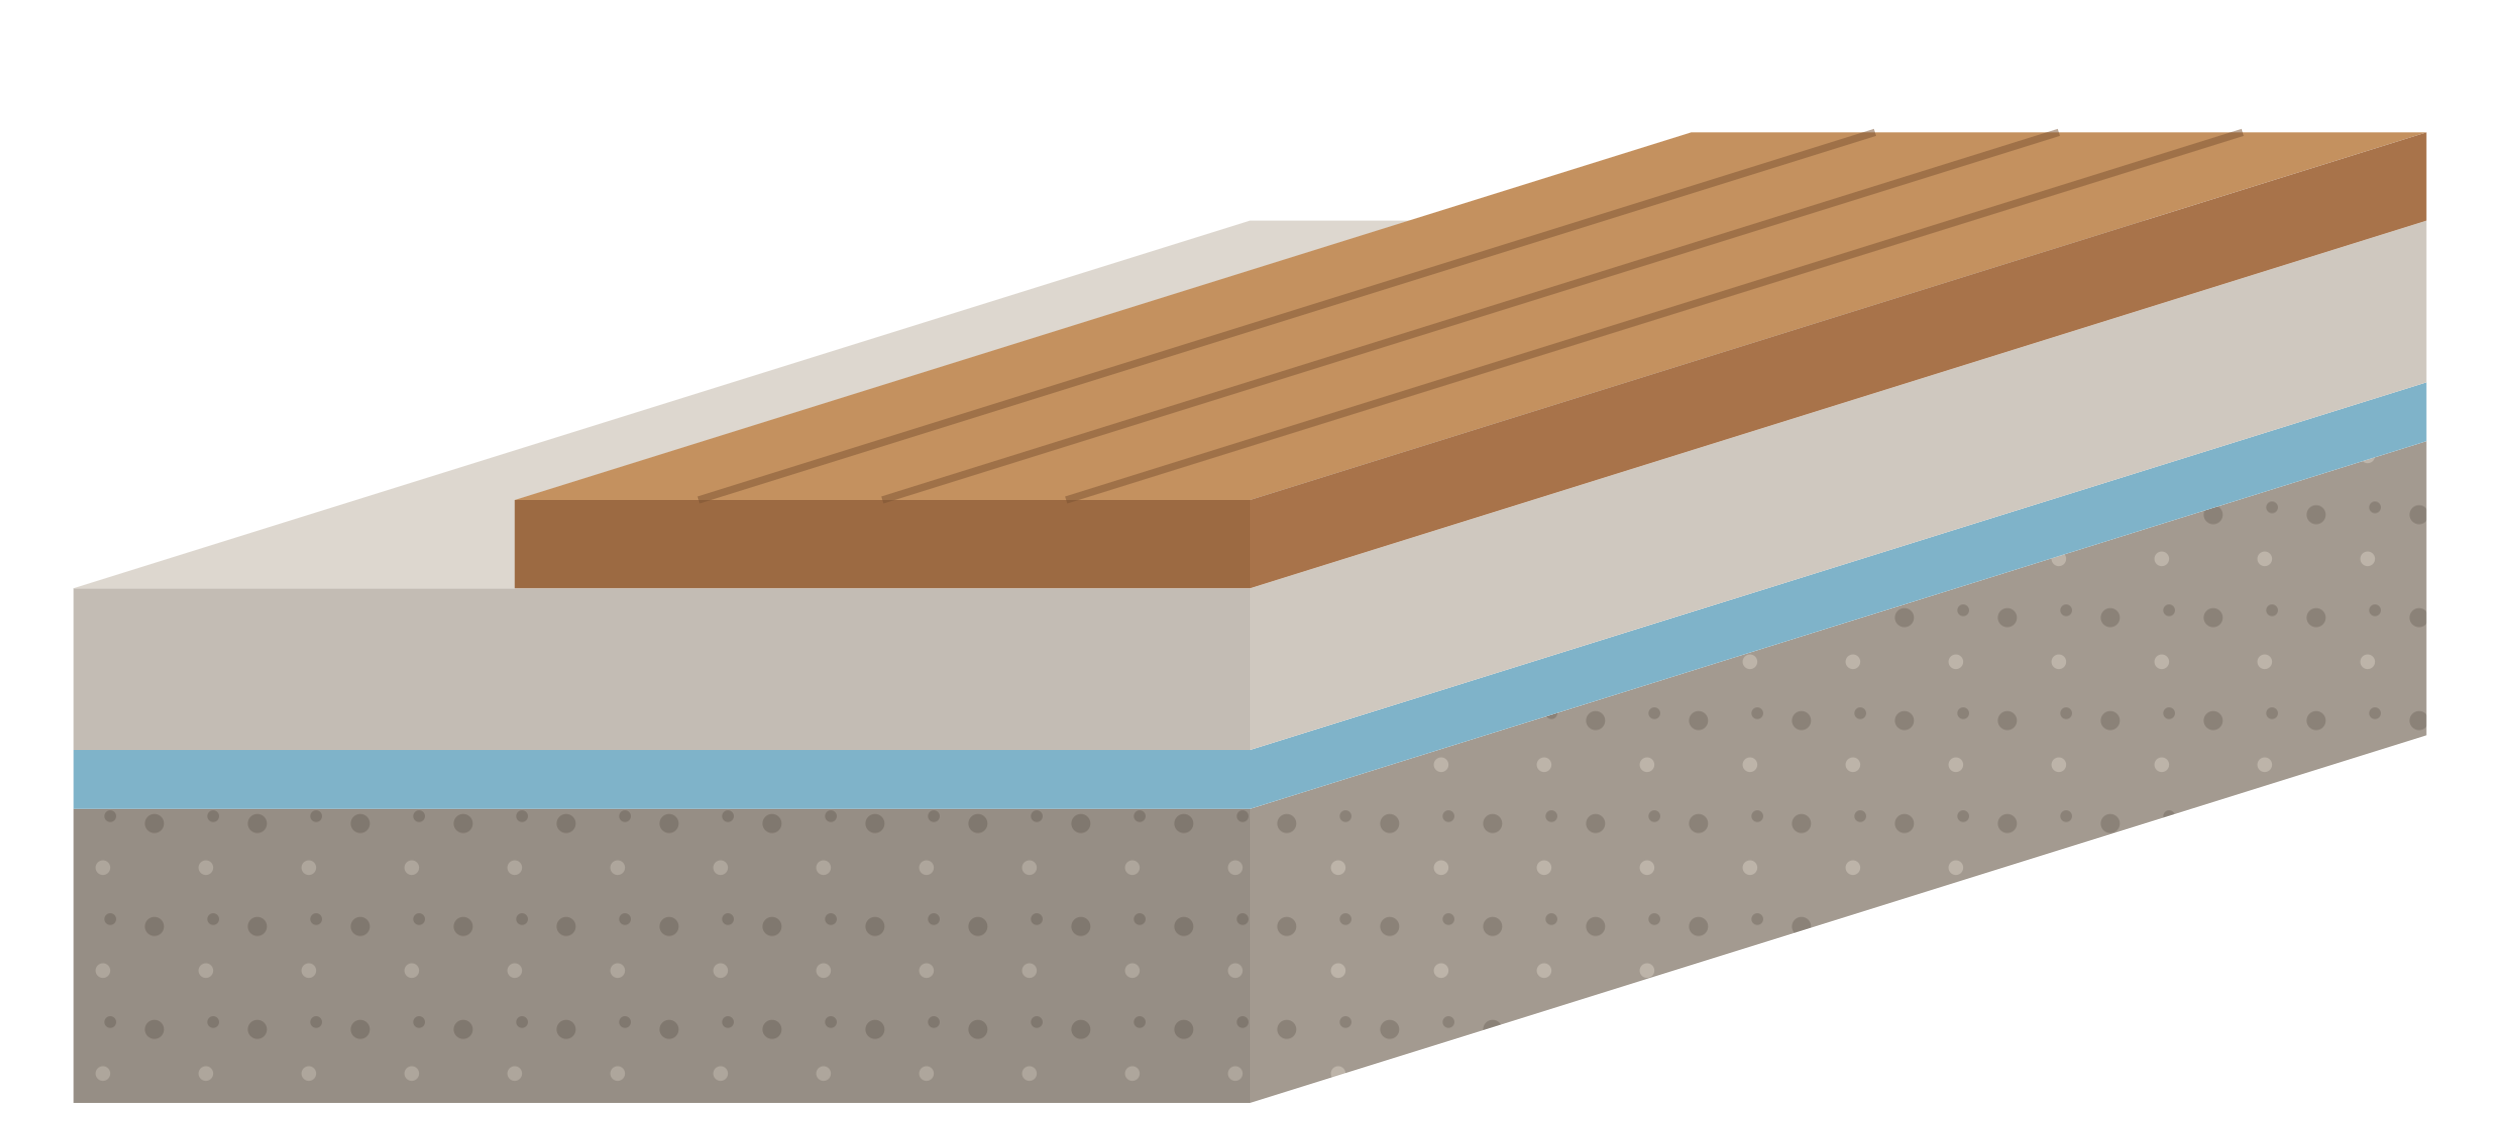
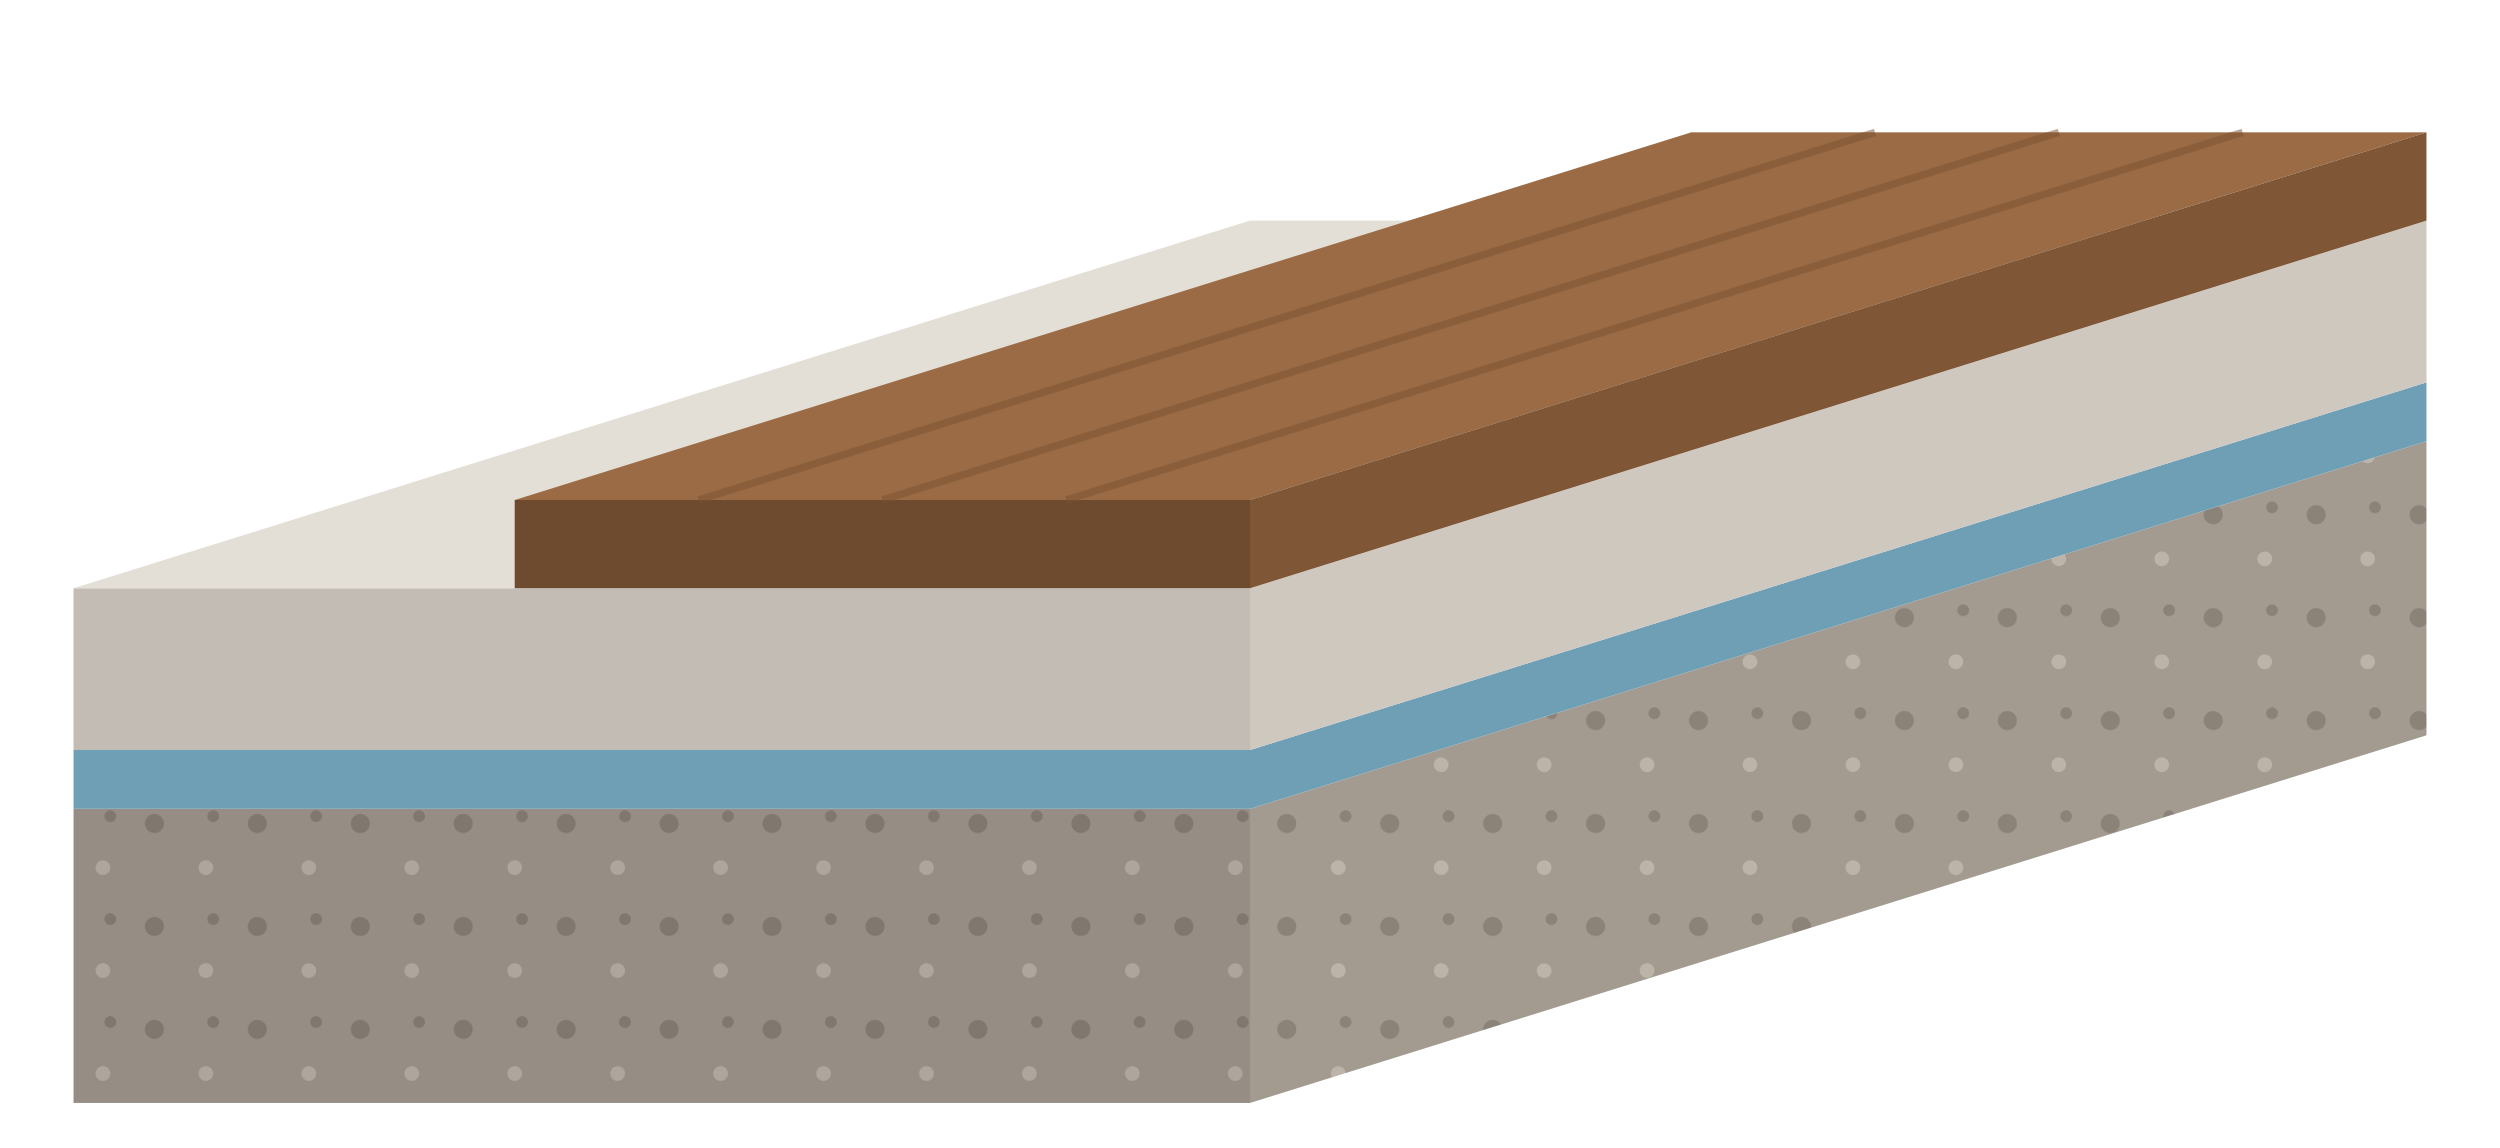
<svg xmlns="http://www.w3.org/2000/svg" viewBox="10 60 340 156" role="img" aria-labelledby="t">
  <defs>
    <pattern id="conc" width="14" height="14" patternUnits="userSpaceOnUse">
      <rect width="14" height="14" fill="#a39a90" />
      <circle cx="3" cy="4" r="1.3" fill="#8b8278" />
      <circle cx="10" cy="10" r="1" fill="#bdb4a9" />
      <circle cx="11" cy="3" r=".8" fill="#8b8278" />
    </pattern>
  </defs>
  <path d="M20 170 L180 170 L340 120 L340 160 L180 210 L20 210 Z" fill="url(#conc)" />
  <path d="M20 170 L180 170 L180 210 L20 210 Z" fill="#000" opacity=".08" />
-   <path d="M20 162 L180 162 L340 112 L340 120 L180 170 L20 170 Z" fill="#7fb3c9" />
+   <path d="M20 162 L180 162 L340 112 L340 120 L180 170 L20 170 Z" fill="#6f9fb5" />
  <path d="M20 140 L180 140 L340 90 L340 112 L180 162 L20 162 Z" fill="#cfc8bf" />
  <path d="M20 140 L180 140 L180 162 L20 162 Z" fill="#000" opacity=".06" />
-   <path d="M20 140 L180 140 L340 90 L180 90 Z" fill="#ddd7cf" />
-   <path d="M80 128 L180 128 L340 78 L240 78 Z" fill="#c4915f" />
-   <path d="M80 128 L180 128 L180 140 L80 140 Z" fill="#9c6a42" />
-   <path d="M180 128 L340 78 L340 90 L180 140 Z" fill="#a8734a" />
+   <path d="M20 140 L180 140 L340 90 L180 90 Z" fill="#e4dfd6" />
+   <path d="M80 128 L180 128 L340 78 L240 78 Z" fill="#9a6b44" />
+   <path d="M80 128 L180 128 L180 140 L80 140 Z" fill="#6e4a2e" />
+   <path d="M180 128 L340 78 L340 90 L180 140 Z" fill="#7f5636" />
  <path d="M105 128 L265 78 M130 128 L290 78 M155 128 L315 78" stroke="#7a5233" stroke-opacity=".5" />
</svg>
